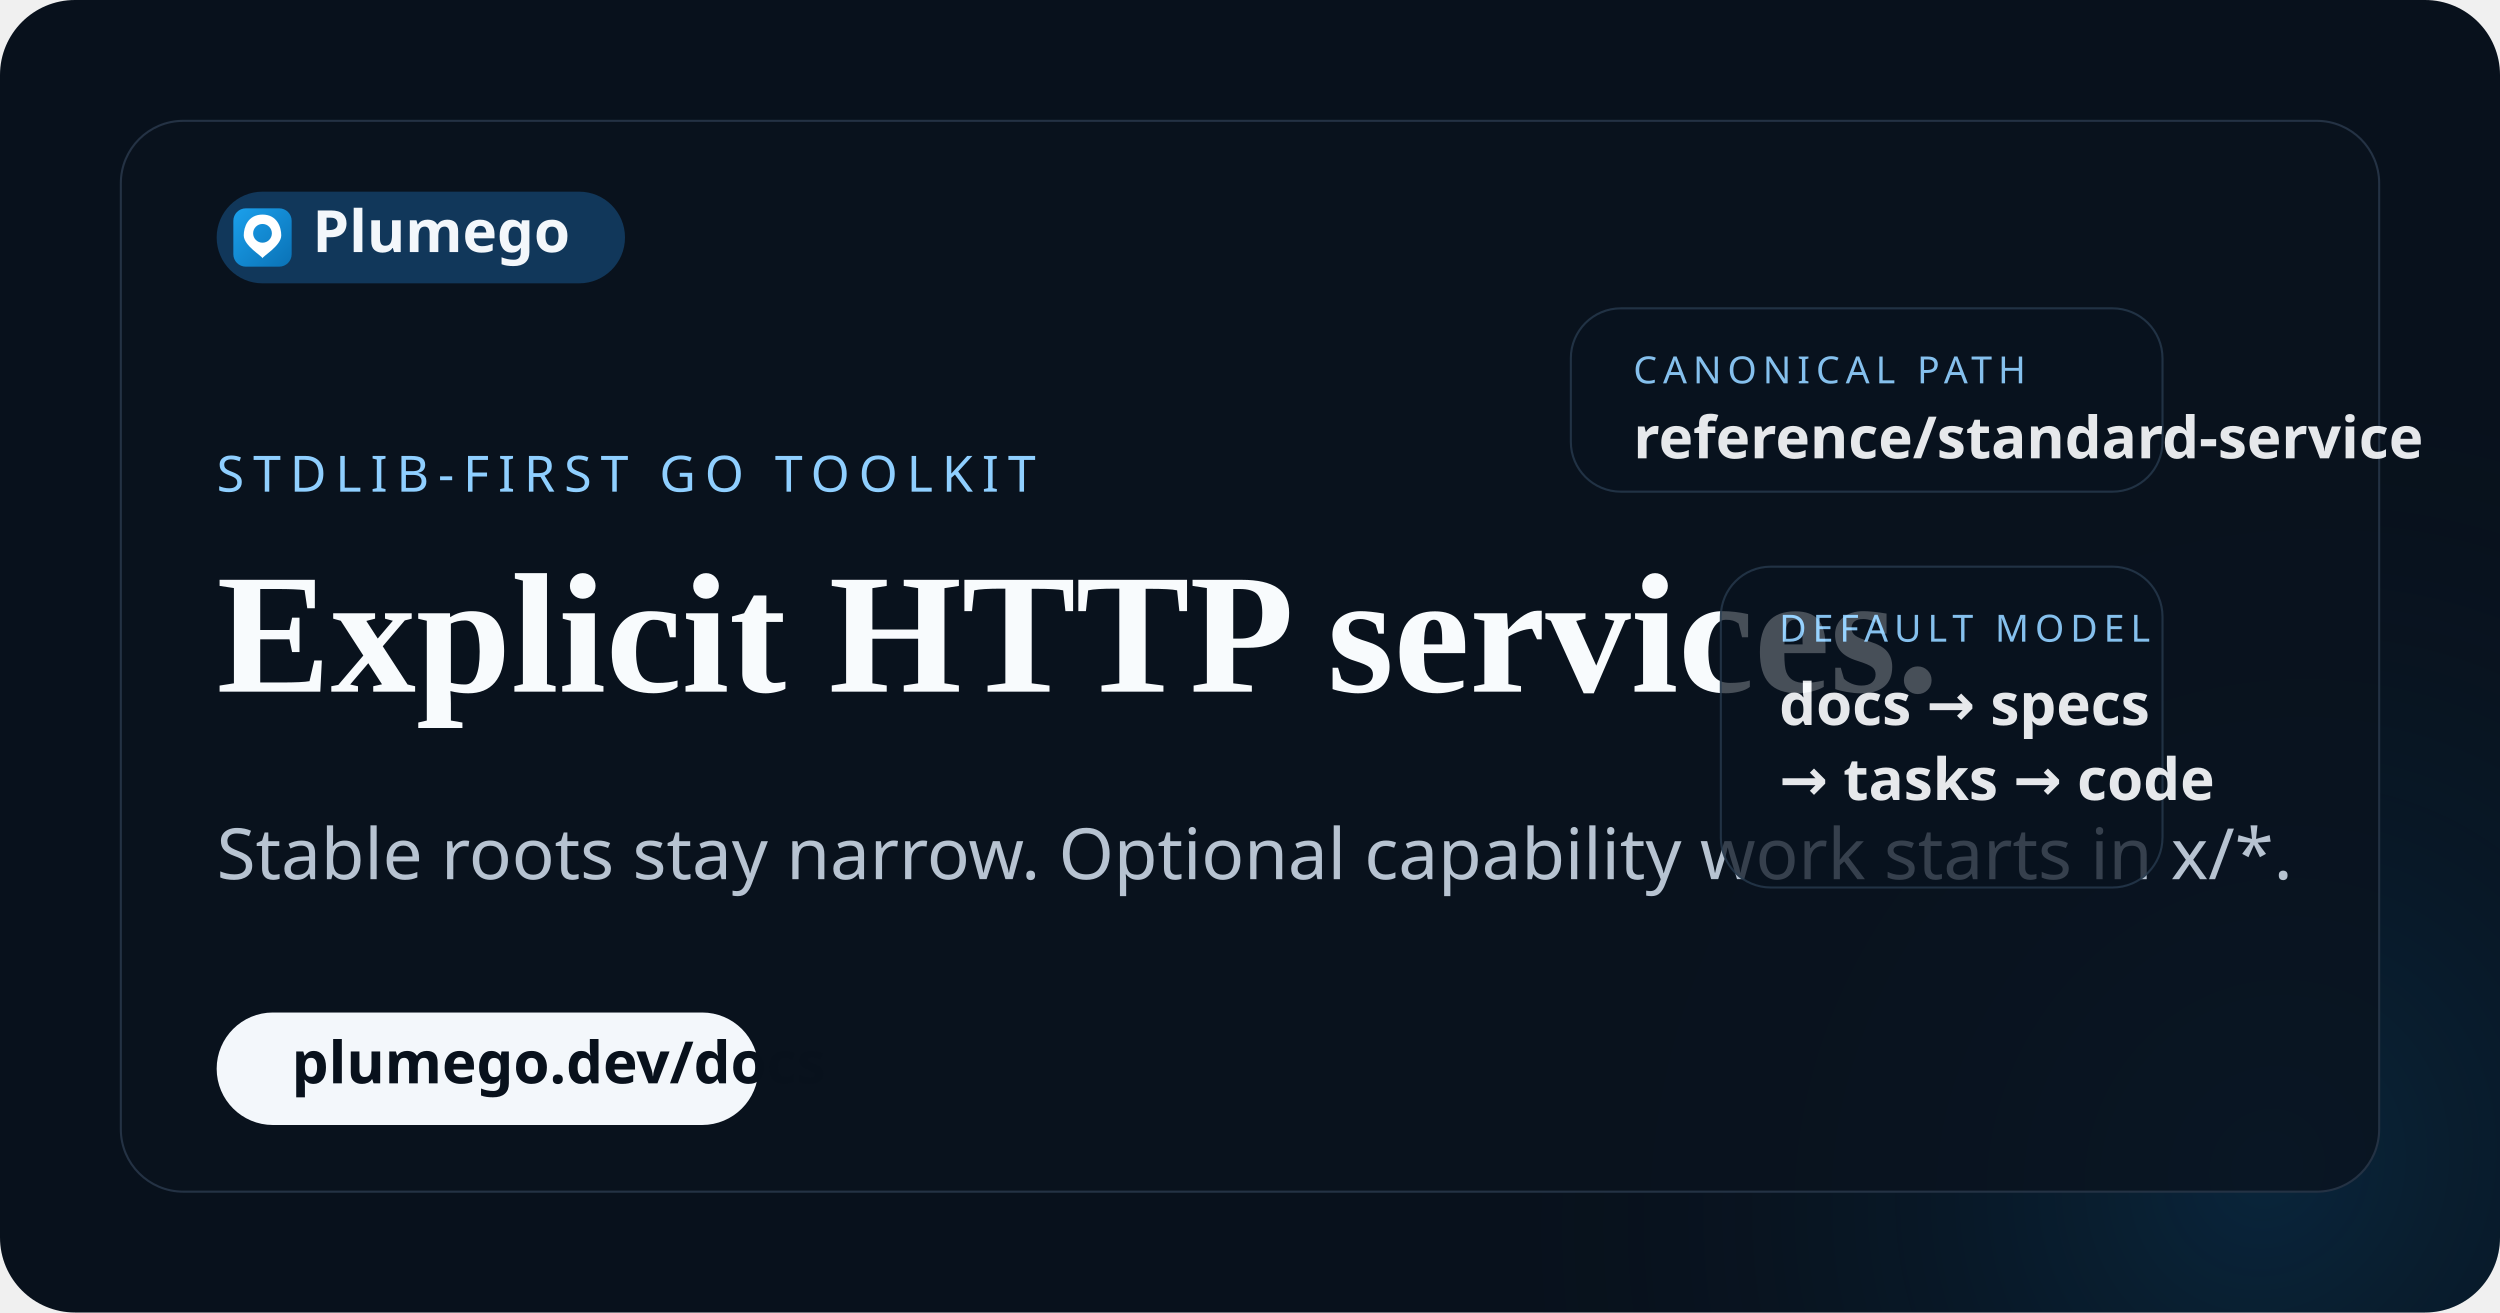
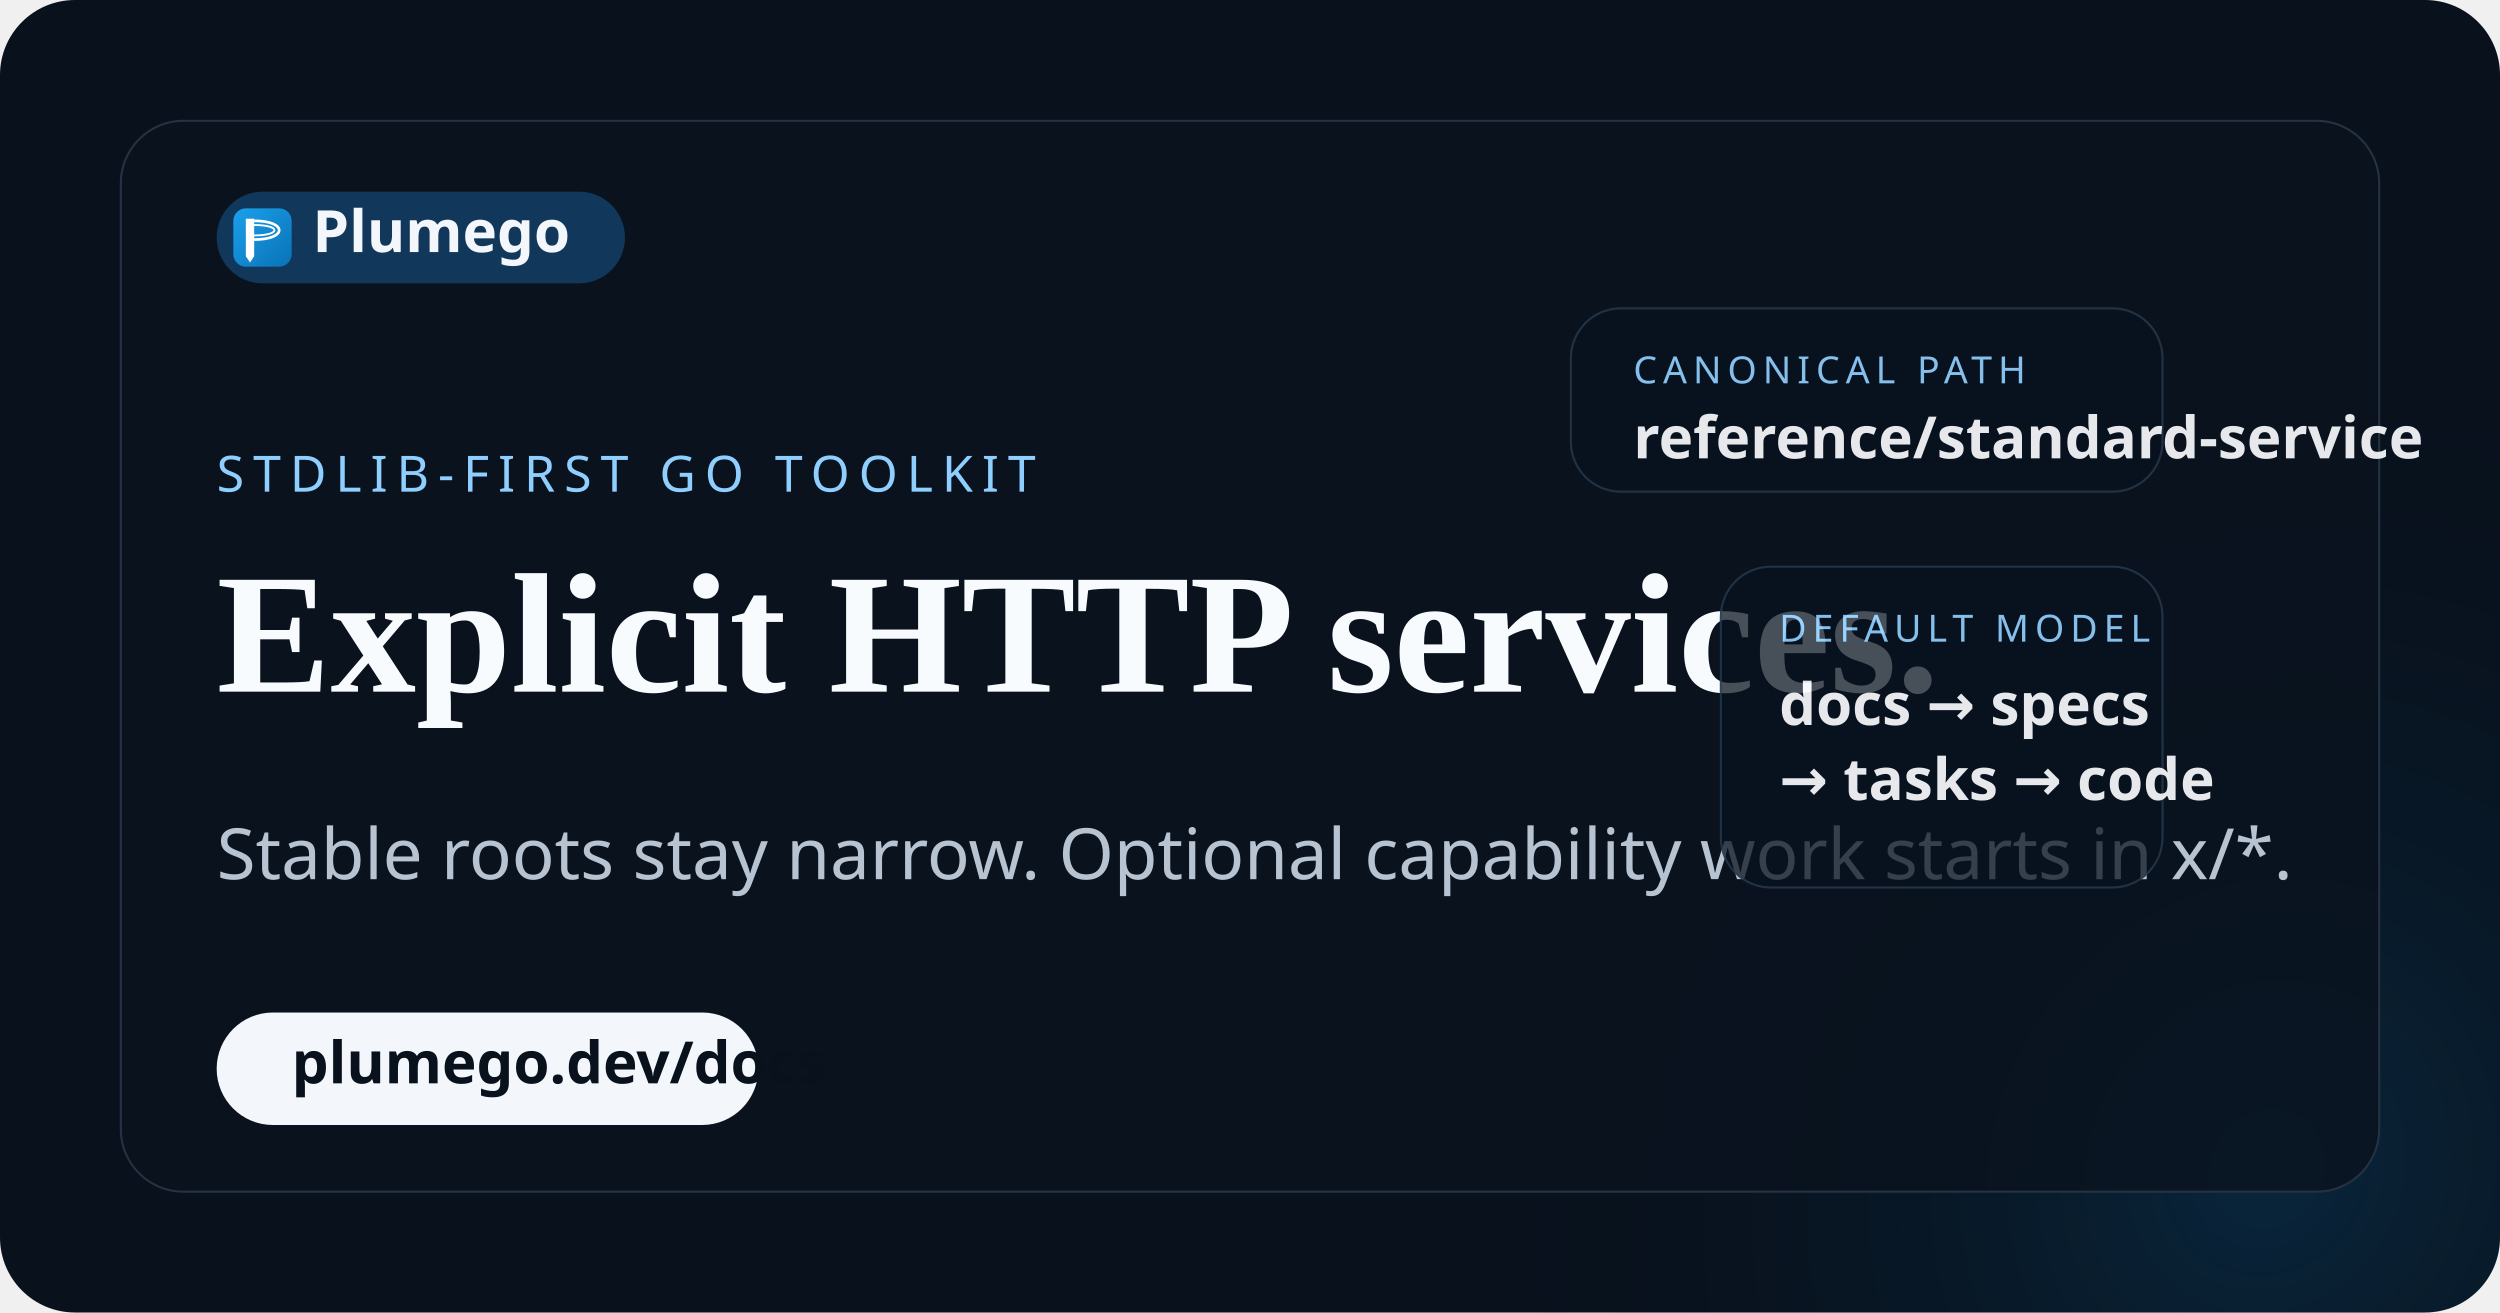
<svg xmlns="http://www.w3.org/2000/svg" width="1200" height="630" viewBox="0 0 1200 630" fill="none">
  <rect width="1200" height="630" rx="36" fill="#08111C" />
  <rect width="1200" height="630" rx="36" fill="url(#paint0_radial)" />
  <rect x="58" y="58" width="1084" height="514" rx="30" fill="rgba(9,18,30,0.78)" stroke="#243244" />
  <rect x="104" y="92" width="196" height="44" rx="22" fill="#11375A" />
  <rect x="112" y="100" width="28" height="28" rx="6" fill="url(#badge-g)" />
-   <path fill-rule="evenodd" fill="#FFFFFF" d="M 126 103        C 133 103, 135 109, 135 113        C 135 118, 126 123, 126 124        C 126 123, 117 118, 117 113        C 117 109, 119 103, 126 103 Z        M 121.5 112        A 4.5 4.5 0 0 1 130.5 112        A 4.5 4.5 0 0 1 121.5 112 Z" />
+   <path fill="#FFFFFF" d="M 118 105 L 122 105 L 122 123 L 120 126 L 118 123 Z" />
+   <path fill="none" stroke="#FFFFFF" stroke-linecap="round" stroke-width="1.3" d="M 122 106 C 138 106, 138 115, 122 115" />
+   <path fill="none" stroke="#FFFFFF" stroke-linecap="round" stroke-width="0.9" d="M 122 108 C 135 108, 135 113, 122 113" />
  <text x="150" y="121" fill="#F3F7FB" font-family="ui-sans-serif, system-ui, sans-serif" font-size="28" font-weight="700">Plumego</text>
  <text x="104" y="236" fill="#8FCFFF" font-family="ui-sans-serif, system-ui, sans-serif" font-size="24" letter-spacing="0.18em">STDLIB-FIRST GO TOOLKIT</text>
  <text x="104" y="332" fill="#F8FBFD" font-family="Georgia, 'Times New Roman', serif" font-size="82" font-weight="700">Explicit HTTP services.</text>
  <text x="104" y="422" fill="#B7C3D1" font-family="ui-sans-serif, system-ui, sans-serif" font-size="34">Stable roots stay narrow. Optional capability work starts in x/*.</text>
  <rect x="104" y="486" width="260" height="54" rx="27" fill="#F3F7FB" />
  <text x="140" y="520" fill="#08111C" font-family="ui-sans-serif, system-ui, sans-serif" font-size="28" font-weight="700">plumego.dev/docs</text>
  <g opacity="0.92">
    <rect x="754" y="148" width="284" height="88" rx="24" fill="rgba(9,18,30,0.8)" stroke="#233548" />
    <text x="784" y="184" fill="#8FCFFF" font-family="ui-sans-serif, system-ui, sans-serif" font-size="18" letter-spacing="0.16em">CANONICAL PATH</text>
    <text x="784" y="220" fill="#F8FBFD" font-family="ui-sans-serif, system-ui, sans-serif" font-size="28" font-weight="700">reference/standard-service</text>
  </g>
  <g opacity="0.92">
    <rect x="826" y="272" width="212" height="154" rx="24" fill="rgba(9,18,30,0.8)" stroke="#233548" />
    <text x="854" y="308" fill="#8FCFFF" font-family="ui-sans-serif, system-ui, sans-serif" font-size="18" letter-spacing="0.16em">DEFAULT MODEL</text>
    <text x="854" y="348" fill="#F8FBFD" font-family="ui-sans-serif, system-ui, sans-serif" font-size="28" font-weight="700">docs → specs</text>
    <text x="854" y="384" fill="#F8FBFD" font-family="ui-sans-serif, system-ui, sans-serif" font-size="28" font-weight="700">→ tasks → code</text>
  </g>
  <defs>
    <linearGradient id="badge-g" x1="0%" y1="0%" x2="100%" y2="100%">
      <stop offset="0%" stop-color="#1BA0EC" />
      <stop offset="100%" stop-color="#0A72B6" />
    </linearGradient>
    <radialGradient id="paint0_radial" cx="0" cy="0" r="1" gradientUnits="userSpaceOnUse" gradientTransform="translate(1084 560) rotate(-146.62) scale(745.368 814.562)">
      <stop stop-color="#0D8BD7" stop-opacity="0.17" />
      <stop offset="0.48" stop-color="#0A1725" stop-opacity="0" />
      <stop offset="1" stop-color="#0A1725" stop-opacity="0" />
    </radialGradient>
  </defs>
</svg>
